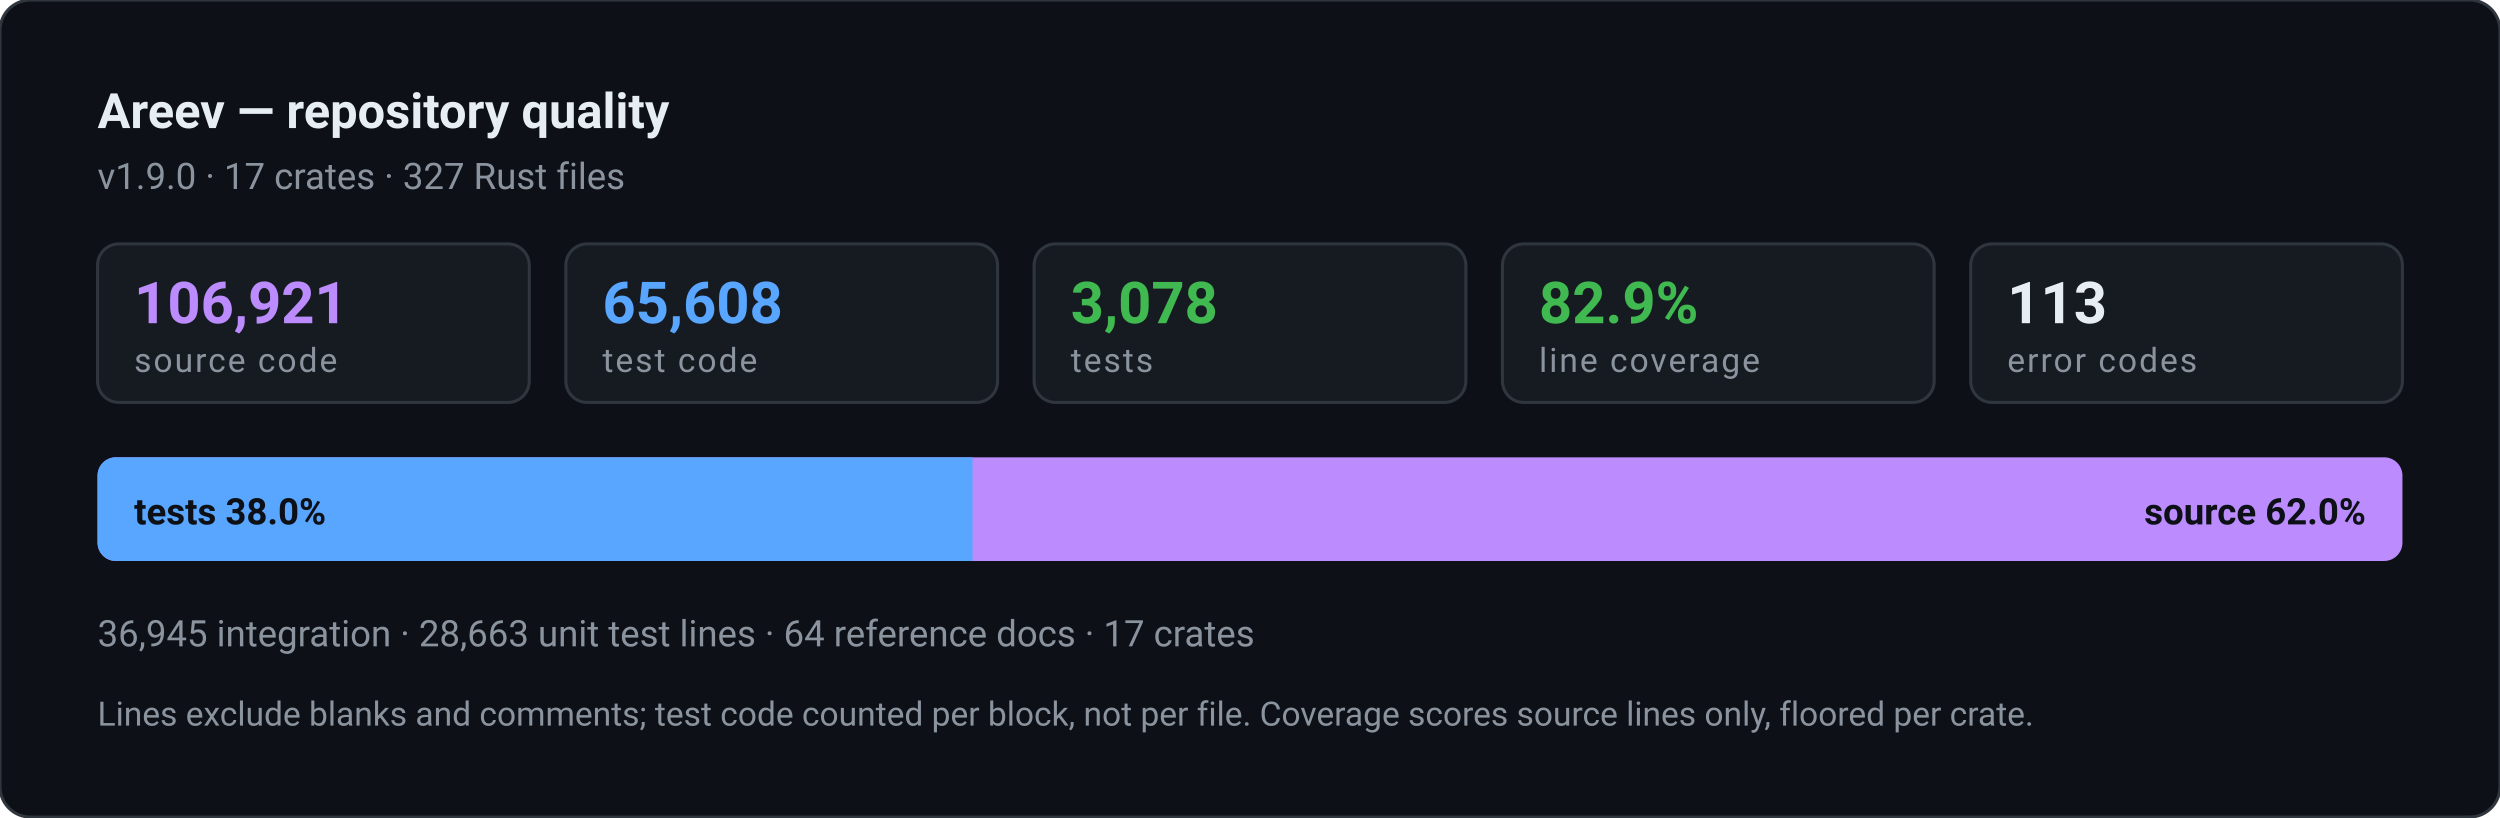
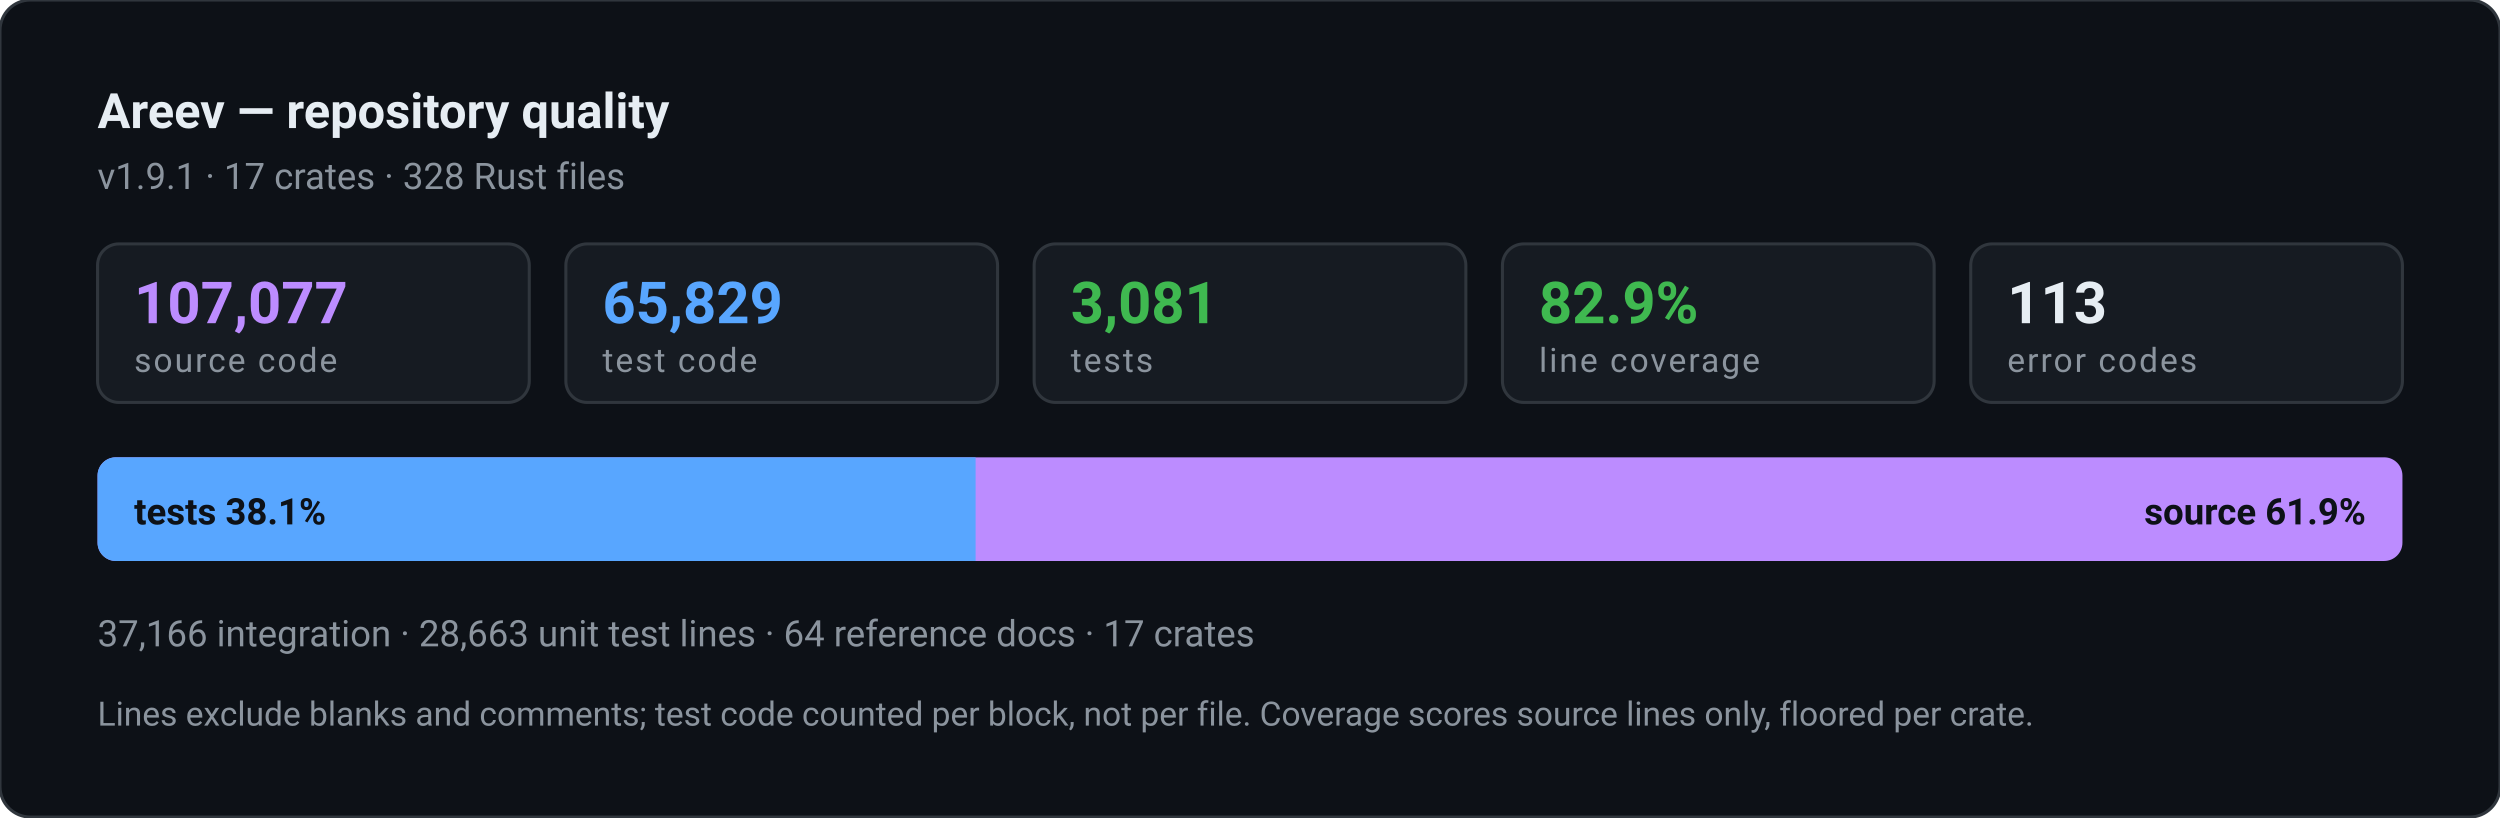
- <svg xmlns="http://www.w3.org/2000/svg" width="820" height="268" viewBox="0 0 820 268" role="img" aria-label="Areev repository quality: 65,608 lines of test code against 106,921 lines of source, 3,078 tests, 82.9% line coverage">
+ <svg xmlns="http://www.w3.org/2000/svg" width="820" height="268" viewBox="0 0 820 268" role="img" aria-label="Areev repository quality: 65,829 lines of test code against 107,077 lines of source, 3,081 tests, 82.9% line coverage">
  <style>text{font-family:ui-sans-serif,-apple-system,"Segoe UI",Roboto,Helvetica,Arial,sans-serif}.n{font-weight:700;font-variant-numeric:tabular-nums}.l{font-size:11px;letter-spacing:.06em;text-transform:uppercase}</style>
  <rect width="820" height="268" rx="10" fill="#0d1117" stroke="#30363d" />
  <text x="32" y="42" class="n" font-size="16" fill="#e6edf3">Areev — repository quality</text>
-   <text x="32" y="62" font-size="12" fill="#8b949e">v1.9.0 · 17 crates · 327 Rust files</text>
+   <text x="32" y="62" font-size="12" fill="#8b949e">v1.9.1 · 17 crates · 328 Rust files</text>
  <rect x="32.0" y="80" width="141.6" height="52" rx="7" fill="#161b22" stroke="#30363d" />
-   <text x="44.0" y="106" class="n" font-size="19" fill="#bc8cff">106,921</text>
+   <text x="44.0" y="106" class="n" font-size="19" fill="#bc8cff">107,077</text>
  <text x="44.0" y="122" class="l" fill="#8b949e">source code</text>
  <rect x="185.6" y="80" width="141.6" height="52" rx="7" fill="#161b22" stroke="#30363d" />
-   <text x="197.6" y="106" class="n" font-size="19" fill="#58a6ff">65,608</text>
+   <text x="197.6" y="106" class="n" font-size="19" fill="#58a6ff">65,829</text>
  <text x="197.6" y="122" class="l" fill="#8b949e">test code</text>
  <rect x="339.2" y="80" width="141.6" height="52" rx="7" fill="#161b22" stroke="#30363d" />
-   <text x="351.2" y="106" class="n" font-size="19" fill="#3fb950">3,078</text>
+   <text x="351.2" y="106" class="n" font-size="19" fill="#3fb950">3,081</text>
  <text x="351.2" y="122" class="l" fill="#8b949e">tests</text>
  <rect x="492.8" y="80" width="141.6" height="52" rx="7" fill="#161b22" stroke="#30363d" />
  <text x="504.8" y="106" class="n" font-size="19" fill="#3fb950">82.9%</text>
  <text x="504.8" y="122" class="l" fill="#8b949e">line coverage</text>
  <rect x="646.4" y="80" width="141.6" height="52" rx="7" fill="#161b22" stroke="#30363d" />
  <text x="658.4" y="106" class="n" font-size="19" fill="#e6edf3">113</text>
  <text x="658.4" y="122" class="l" fill="#8b949e">error codes</text>
  <rect x="32" y="150" width="756" height="34" rx="6" fill="#bc8cff" />
-   <path d="M32 156a6 6 0 0 1 6-6h281v34h-281a6 6 0 0 1-6-6z" fill="#58a6ff" />
-   <text x="44" y="172" class="n" font-size="12" fill="#0d1117">tests 38.0%</text>
-   <text x="776" y="172" class="n" font-size="12" fill="#0d1117" text-anchor="end">source 62.0%</text>
-   <text x="32" y="212" font-size="12" fill="#8b949e">36,945 integration · 28,663 unit test lines · 64 reference docs · 17 crates</text>
+   <path d="M32 156a6 6 0 0 1 6-6h282v34h-282a6 6 0 0 1-6-6z" fill="#58a6ff" />
+   <text x="44" y="172" class="n" font-size="12" fill="#0d1117">tests 38.1%</text>
+   <text x="776" y="172" class="n" font-size="12" fill="#0d1117" text-anchor="end">source 61.9%</text>
+   <text x="32" y="212" font-size="12" fill="#8b949e">37,166 integration · 28,663 unit test lines · 64 reference docs · 17 crates</text>
  <text x="32" y="238" font-size="11" fill="#8b949e">Lines exclude blanks and comments; test code counted per block, not per file. Coverage scores source lines only, floored per crate.</text>
</svg>
